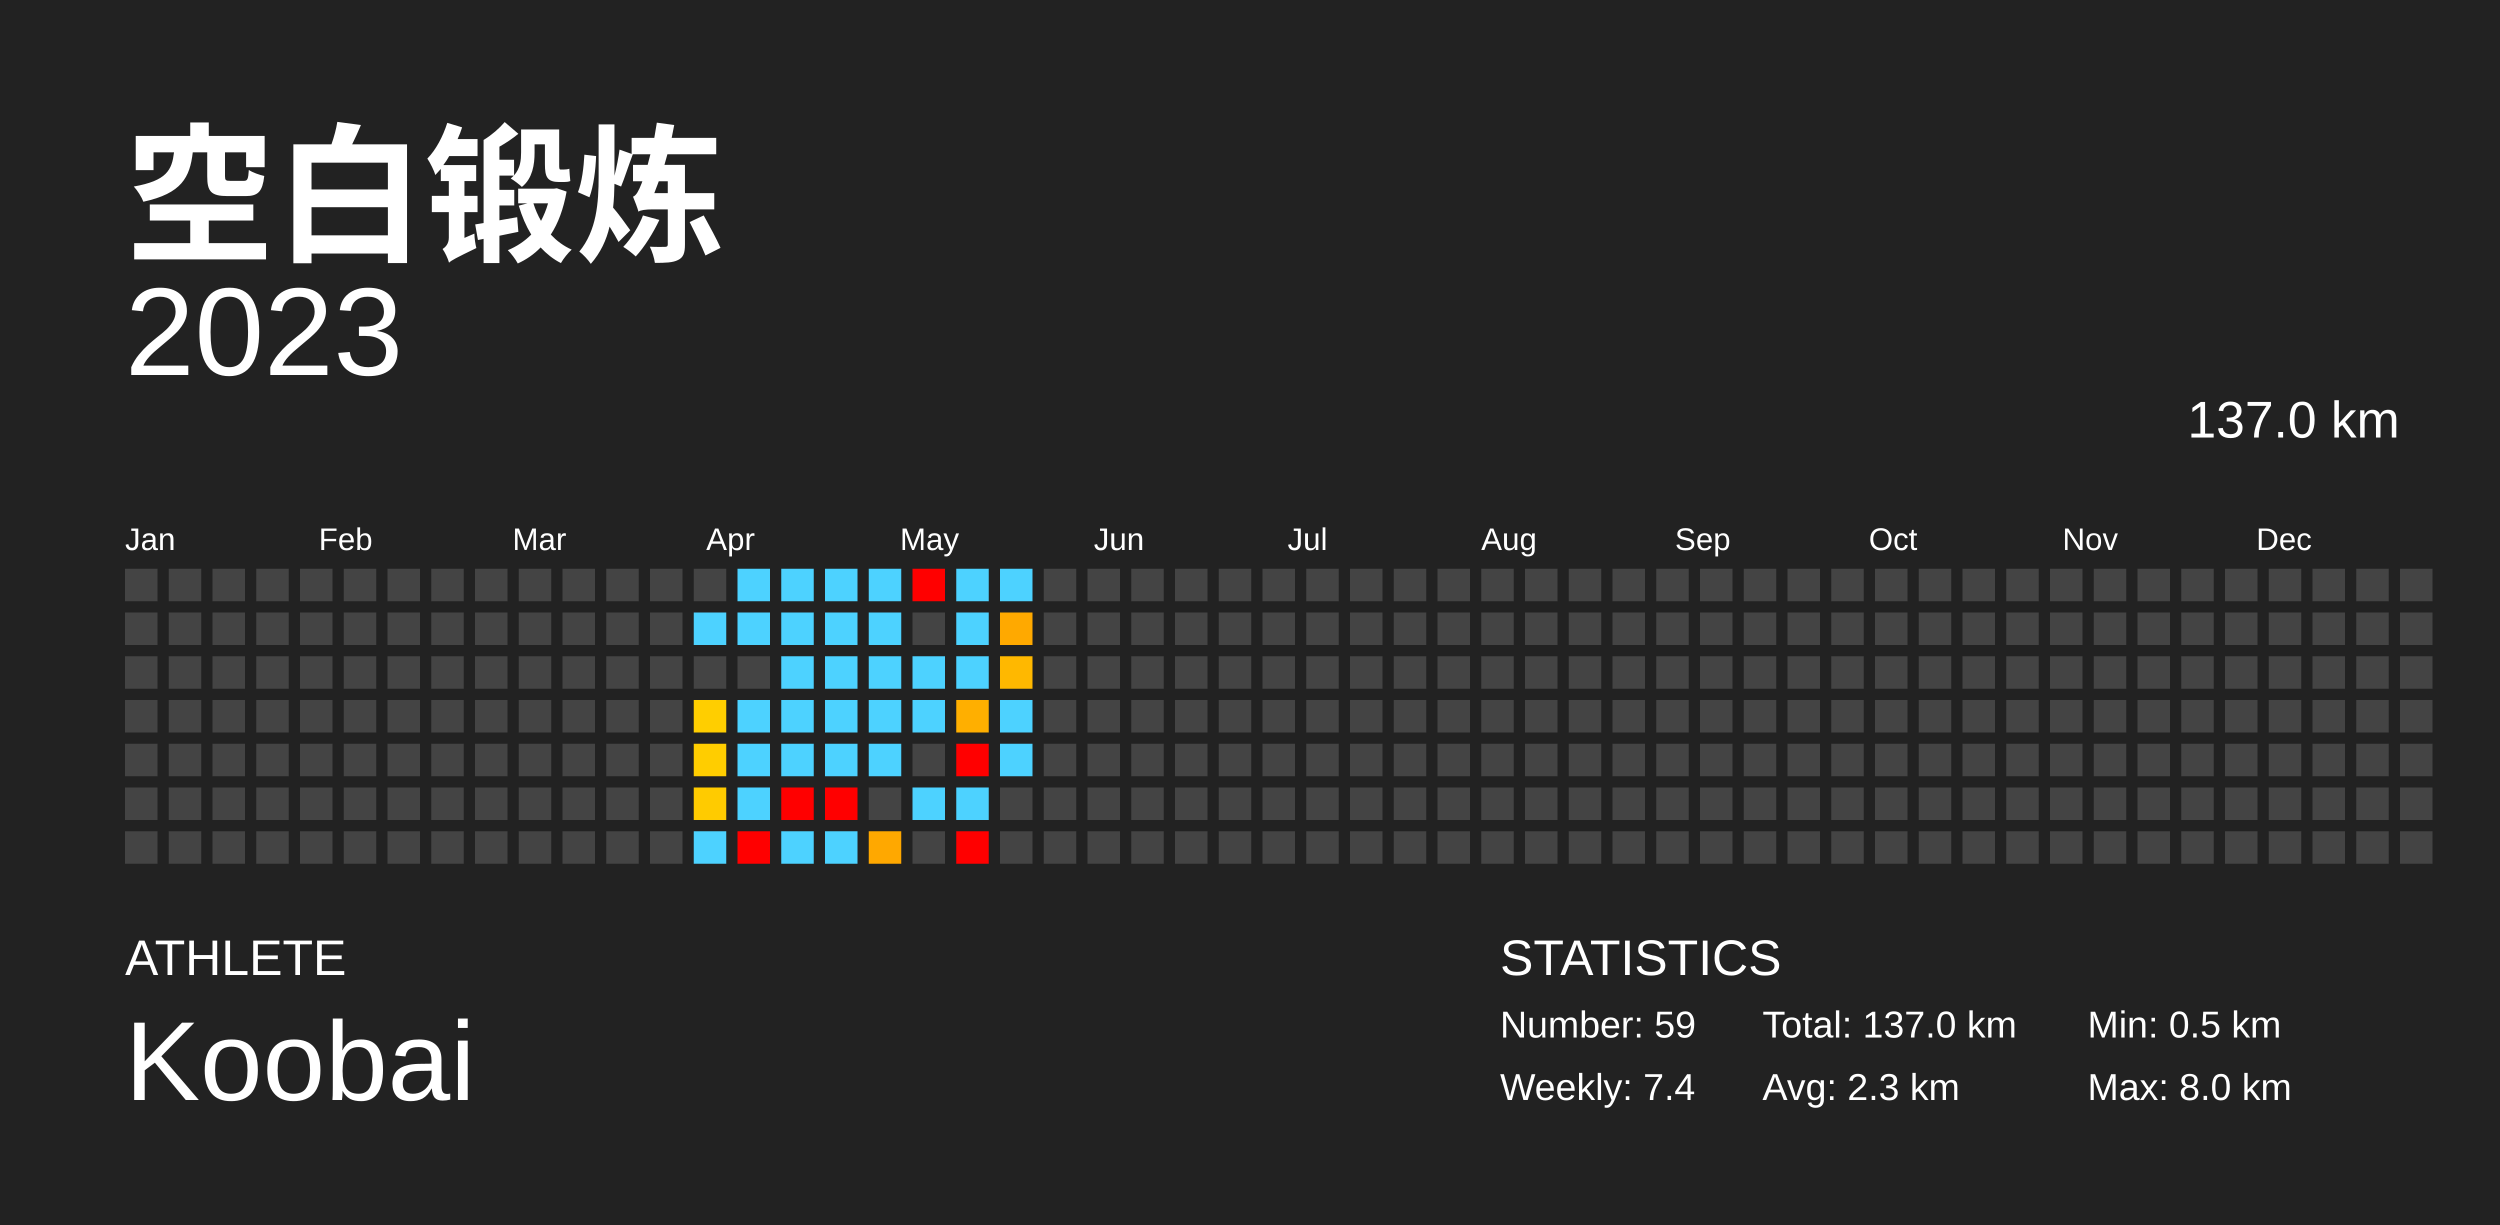
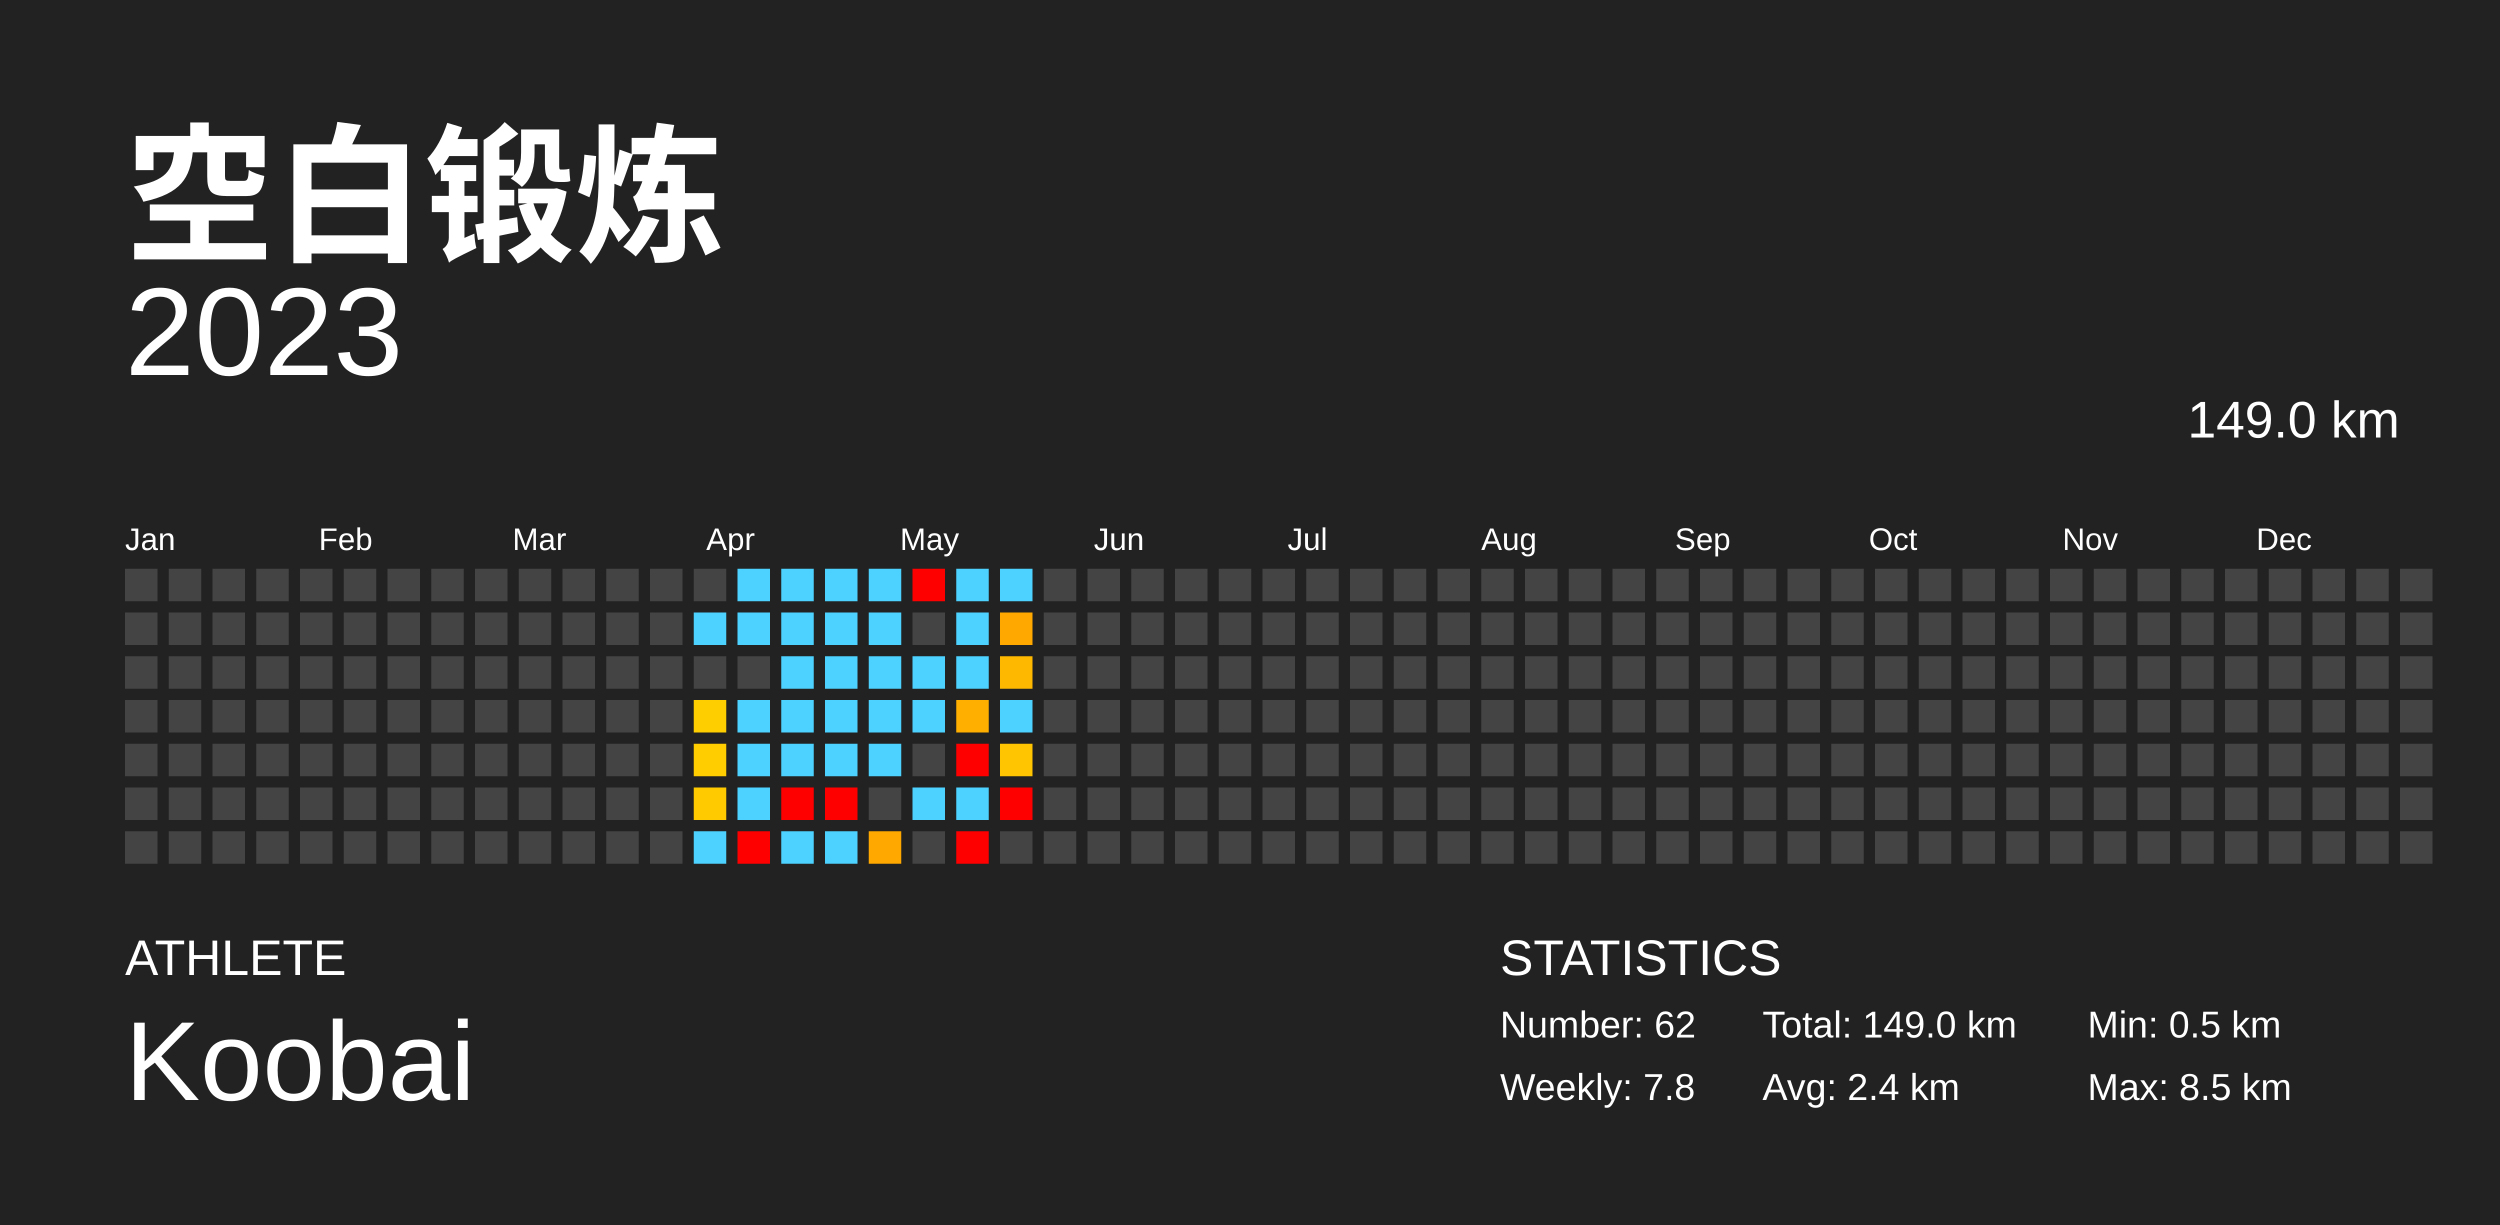
<svg xmlns="http://www.w3.org/2000/svg" baseProfile="full" height="98mm" version="1.1" viewBox="0,0,200,98" width="200mm">
  <defs />
  <rect fill="#222222" height="98" width="200" x="0" y="0" />
  <text fill="#FFFFFF" style="font-size:12px; font-family:Arial; font-weight:bold;" x="10" y="20">空白锻炼</text>
  <text fill="#FFFFFF" style="font-size:4px; font-family:Arial" x="10" y="78">ATHLETE</text>
  <text fill="#FFFFFF" style="font-size:9px; font-family:Arial" x="10" y="88">Koobai</text>
  <text fill="#FFFFFF" style="font-size:4px; font-family:Arial" x="120" y="78">STATISTICS</text>
-   <text fill="#FFFFFF" style="font-size:3px; font-family:Arial" x="120" y="83">Number: 59</text>
-   <text fill="#FFFFFF" style="font-size:3px; font-family:Arial" x="120" y="88">Weekly: 7.4</text>
-   <text fill="#FFFFFF" style="font-size:3px; font-family:Arial" x="141" y="83">Total: 137.0 km</text>
-   <text fill="#FFFFFF" style="font-size:3px; font-family:Arial" x="141" y="88">Avg: 2.3 km</text>
+   <text fill="#FFFFFF" style="font-size:3px; font-family:Arial" x="120" y="83">Number: 62</text>
+   <text fill="#FFFFFF" style="font-size:3px; font-family:Arial" x="120" y="88">Weekly: 7.8</text>
+   <text fill="#FFFFFF" style="font-size:3px; font-family:Arial" x="141" y="83">Total: 149.0 km</text>
+   <text fill="#FFFFFF" style="font-size:3px; font-family:Arial" x="141" y="88">Avg: 2.4 km</text>
  <text fill="#FFFFFF" style="font-size:3px; font-family:Arial" x="167" y="83">Min: 0.5 km</text>
-   <text fill="#FFFFFF" style="font-size:3px; font-family:Arial" x="167" y="88">Max: 8.0 km</text>
+   <text fill="#FFFFFF" style="font-size:3px; font-family:Arial" x="167" y="88">Max: 8.5 km</text>
  <text alignment-baseline="hanging" fill="#FFFFFF" style="font-size:10.0px; font-family:Arial;" x="10" y="30">2023</text>
-   <text alignment-baseline="hanging" fill="#FFFFFF" style="font-size:4.125px; font-family:Arial;" x="175" y="35">137.0 km</text>
+   <text alignment-baseline="hanging" fill="#FFFFFF" style="font-size:4.125px; font-family:Arial;" x="175" y="35">149.0 km</text>
  <text fill="#FFFFFF" style="font-size:2.5px; font-family:Arial" x="10.0" y="44">Jan</text>
  <text fill="#FFFFFF" style="font-size:2.5px; font-family:Arial" x="25.5" y="44">Feb</text>
  <text fill="#FFFFFF" style="font-size:2.5px; font-family:Arial" x="41.0" y="44">Mar</text>
  <text fill="#FFFFFF" style="font-size:2.5px; font-family:Arial" x="56.5" y="44">Apr</text>
  <text fill="#FFFFFF" style="font-size:2.5px; font-family:Arial" x="72.0" y="44">May</text>
  <text fill="#FFFFFF" style="font-size:2.5px; font-family:Arial" x="87.5" y="44">Jun</text>
  <text fill="#FFFFFF" style="font-size:2.5px; font-family:Arial" x="103.0" y="44">Jul</text>
  <text fill="#FFFFFF" style="font-size:2.5px; font-family:Arial" x="118.5" y="44">Aug</text>
  <text fill="#FFFFFF" style="font-size:2.5px; font-family:Arial" x="134.0" y="44">Sep</text>
  <text fill="#FFFFFF" style="font-size:2.5px; font-family:Arial" x="149.5" y="44">Oct</text>
  <text fill="#FFFFFF" style="font-size:2.5px; font-family:Arial" x="165.0" y="44">Nov</text>
  <text fill="#FFFFFF" style="font-size:2.5px; font-family:Arial" x="180.5" y="44">Dec</text>
  <rect fill="#444444" height="2.6" width="2.6" x="10.0" y="45.5" />
  <rect fill="#444444" height="2.6" width="2.6" x="10.0" y="49.0" />
  <rect fill="#444444" height="2.6" width="2.6" x="10.0" y="52.5" />
  <rect fill="#444444" height="2.6" width="2.6" x="10.0" y="56.0" />
  <rect fill="#444444" height="2.6" width="2.6" x="10.0" y="59.5" />
  <rect fill="#444444" height="2.6" width="2.6" x="10.0" y="63.0" />
  <rect fill="#444444" height="2.6" width="2.6" x="10.0" y="66.5" />
  <rect fill="#444444" height="2.6" width="2.6" x="13.5" y="45.5" />
  <rect fill="#444444" height="2.6" width="2.6" x="13.5" y="49.0" />
  <rect fill="#444444" height="2.6" width="2.6" x="13.5" y="52.5" />
  <rect fill="#444444" height="2.6" width="2.6" x="13.5" y="56.0" />
  <rect fill="#444444" height="2.6" width="2.6" x="13.5" y="59.5" />
  <rect fill="#444444" height="2.6" width="2.6" x="13.5" y="63.0" />
  <rect fill="#444444" height="2.6" width="2.6" x="13.5" y="66.5" />
  <rect fill="#444444" height="2.6" width="2.6" x="17.0" y="45.5" />
  <rect fill="#444444" height="2.6" width="2.6" x="17.0" y="49.0" />
  <rect fill="#444444" height="2.6" width="2.6" x="17.0" y="52.5" />
  <rect fill="#444444" height="2.6" width="2.6" x="17.0" y="56.0" />
  <rect fill="#444444" height="2.6" width="2.6" x="17.0" y="59.5" />
  <rect fill="#444444" height="2.6" width="2.6" x="17.0" y="63.0" />
  <rect fill="#444444" height="2.6" width="2.6" x="17.0" y="66.5" />
  <rect fill="#444444" height="2.6" width="2.6" x="20.5" y="45.5" />
  <rect fill="#444444" height="2.6" width="2.6" x="20.5" y="49.0" />
  <rect fill="#444444" height="2.6" width="2.6" x="20.5" y="52.5" />
  <rect fill="#444444" height="2.6" width="2.6" x="20.5" y="56.0" />
  <rect fill="#444444" height="2.6" width="2.6" x="20.5" y="59.5" />
  <rect fill="#444444" height="2.6" width="2.6" x="20.5" y="63.0" />
  <rect fill="#444444" height="2.6" width="2.6" x="20.5" y="66.5" />
  <rect fill="#444444" height="2.6" width="2.6" x="24.0" y="45.5" />
  <rect fill="#444444" height="2.6" width="2.6" x="24.0" y="49.0" />
  <rect fill="#444444" height="2.6" width="2.6" x="24.0" y="52.5" />
  <rect fill="#444444" height="2.6" width="2.6" x="24.0" y="56.0" />
  <rect fill="#444444" height="2.6" width="2.6" x="24.0" y="59.5" />
  <rect fill="#444444" height="2.6" width="2.6" x="24.0" y="63.0" />
  <rect fill="#444444" height="2.6" width="2.6" x="24.0" y="66.5" />
  <rect fill="#444444" height="2.6" width="2.6" x="27.5" y="45.5" />
  <rect fill="#444444" height="2.6" width="2.6" x="27.5" y="49.0" />
  <rect fill="#444444" height="2.6" width="2.6" x="27.5" y="52.5" />
  <rect fill="#444444" height="2.6" width="2.6" x="27.5" y="56.0" />
  <rect fill="#444444" height="2.6" width="2.6" x="27.5" y="59.5" />
  <rect fill="#444444" height="2.6" width="2.6" x="27.5" y="63.0" />
  <rect fill="#444444" height="2.6" width="2.6" x="27.5" y="66.5" />
  <rect fill="#444444" height="2.6" width="2.6" x="31.0" y="45.5" />
  <rect fill="#444444" height="2.6" width="2.6" x="31.0" y="49.0" />
  <rect fill="#444444" height="2.6" width="2.6" x="31.0" y="52.5" />
  <rect fill="#444444" height="2.6" width="2.6" x="31.0" y="56.0" />
  <rect fill="#444444" height="2.6" width="2.6" x="31.0" y="59.5" />
  <rect fill="#444444" height="2.6" width="2.6" x="31.0" y="63.0" />
  <rect fill="#444444" height="2.6" width="2.6" x="31.0" y="66.5" />
  <rect fill="#444444" height="2.6" width="2.6" x="34.5" y="45.5" />
  <rect fill="#444444" height="2.6" width="2.6" x="34.5" y="49.0" />
  <rect fill="#444444" height="2.6" width="2.6" x="34.5" y="52.5" />
  <rect fill="#444444" height="2.6" width="2.6" x="34.5" y="56.0" />
  <rect fill="#444444" height="2.6" width="2.6" x="34.5" y="59.5" />
  <rect fill="#444444" height="2.6" width="2.6" x="34.5" y="63.0" />
  <rect fill="#444444" height="2.6" width="2.6" x="34.5" y="66.5" />
  <rect fill="#444444" height="2.6" width="2.6" x="38.0" y="45.5" />
  <rect fill="#444444" height="2.6" width="2.6" x="38.0" y="49.0" />
  <rect fill="#444444" height="2.6" width="2.6" x="38.0" y="52.5" />
  <rect fill="#444444" height="2.6" width="2.6" x="38.0" y="56.0" />
  <rect fill="#444444" height="2.6" width="2.6" x="38.0" y="59.5" />
  <rect fill="#444444" height="2.6" width="2.6" x="38.0" y="63.0" />
  <rect fill="#444444" height="2.6" width="2.6" x="38.0" y="66.5" />
  <rect fill="#444444" height="2.6" width="2.6" x="41.5" y="45.5" />
  <rect fill="#444444" height="2.6" width="2.6" x="41.5" y="49.0" />
  <rect fill="#444444" height="2.6" width="2.6" x="41.5" y="52.5" />
  <rect fill="#444444" height="2.6" width="2.6" x="41.5" y="56.0" />
  <rect fill="#444444" height="2.6" width="2.6" x="41.5" y="59.5" />
  <rect fill="#444444" height="2.6" width="2.6" x="41.5" y="63.0" />
  <rect fill="#444444" height="2.6" width="2.6" x="41.5" y="66.5" />
  <rect fill="#444444" height="2.6" width="2.6" x="45.0" y="45.5" />
  <rect fill="#444444" height="2.6" width="2.6" x="45.0" y="49.0" />
  <rect fill="#444444" height="2.6" width="2.6" x="45.0" y="52.5" />
  <rect fill="#444444" height="2.6" width="2.6" x="45.0" y="56.0" />
  <rect fill="#444444" height="2.6" width="2.6" x="45.0" y="59.5" />
  <rect fill="#444444" height="2.6" width="2.6" x="45.0" y="63.0" />
  <rect fill="#444444" height="2.6" width="2.6" x="45.0" y="66.5" />
  <rect fill="#444444" height="2.6" width="2.6" x="48.5" y="45.5" />
  <rect fill="#444444" height="2.6" width="2.6" x="48.5" y="49.0" />
  <rect fill="#444444" height="2.6" width="2.6" x="48.5" y="52.5" />
  <rect fill="#444444" height="2.6" width="2.6" x="48.5" y="56.0" />
  <rect fill="#444444" height="2.6" width="2.6" x="48.5" y="59.5" />
  <rect fill="#444444" height="2.6" width="2.6" x="48.5" y="63.0" />
  <rect fill="#444444" height="2.6" width="2.6" x="48.5" y="66.5" />
  <rect fill="#444444" height="2.6" width="2.6" x="52.0" y="45.5" />
  <rect fill="#444444" height="2.6" width="2.6" x="52.0" y="49.0" />
  <rect fill="#444444" height="2.6" width="2.6" x="52.0" y="52.5" />
  <rect fill="#444444" height="2.6" width="2.6" x="52.0" y="56.0" />
  <rect fill="#444444" height="2.6" width="2.6" x="52.0" y="59.5" />
  <rect fill="#444444" height="2.6" width="2.6" x="52.0" y="63.0" />
  <rect fill="#444444" height="2.6" width="2.6" x="52.0" y="66.5" />
  <rect fill="#444444" height="2.6" width="2.6" x="55.5" y="45.5" />
  <rect fill="#4dd2ff" height="2.6" width="2.6" x="55.5" y="49.0" />
  <rect fill="#444444" height="2.6" width="2.6" x="55.5" y="52.5" />
  <rect fill="#ffce00" height="2.6" width="2.6" x="55.5" y="56.0" />
  <rect fill="#ffcd00" height="2.6" width="2.6" x="55.5" y="59.5" />
  <rect fill="#ffcb00" height="2.6" width="2.6" x="55.5" y="63.0" />
  <rect fill="#4dd2ff" height="2.6" width="2.6" x="55.5" y="66.5" />
  <rect fill="#4dd2ff" height="2.6" width="2.6" x="59.0" y="45.5" />
  <rect fill="#4dd2ff" height="2.6" width="2.6" x="59.0" y="49.0" />
  <rect fill="#444444" height="2.6" width="2.6" x="59.0" y="52.5" />
  <rect fill="#4dd2ff" height="2.6" width="2.6" x="59.0" y="56.0" />
  <rect fill="#4dd2ff" height="2.6" width="2.6" x="59.0" y="59.5" />
  <rect fill="#4dd2ff" height="2.6" width="2.6" x="59.0" y="63.0" />
  <rect fill="red" height="2.6" width="2.6" x="59.0" y="66.5" />
  <rect fill="#4dd2ff" height="2.6" width="2.6" x="62.5" y="45.5" />
  <rect fill="#4dd2ff" height="2.6" width="2.6" x="62.5" y="49.0" />
  <rect fill="#4dd2ff" height="2.6" width="2.6" x="62.5" y="52.5" />
  <rect fill="#4dd2ff" height="2.6" width="2.6" x="62.5" y="56.0" />
  <rect fill="#4dd2ff" height="2.6" width="2.6" x="62.5" y="59.5" />
  <rect fill="red" height="2.6" width="2.6" x="62.5" y="63.0" />
  <rect fill="#4dd2ff" height="2.6" width="2.6" x="62.5" y="66.5" />
  <rect fill="#4dd2ff" height="2.6" width="2.6" x="66.0" y="45.5" />
  <rect fill="#4dd2ff" height="2.6" width="2.6" x="66.0" y="49.0" />
  <rect fill="#4dd2ff" height="2.6" width="2.6" x="66.0" y="52.5" />
  <rect fill="#4dd2ff" height="2.6" width="2.6" x="66.0" y="56.0" />
  <rect fill="#4dd2ff" height="2.6" width="2.6" x="66.0" y="59.5" />
  <rect fill="red" height="2.6" width="2.6" x="66.0" y="63.0" />
  <rect fill="#4dd2ff" height="2.6" width="2.6" x="66.0" y="66.5" />
  <rect fill="#4dd2ff" height="2.6" width="2.6" x="69.5" y="45.5" />
  <rect fill="#4dd2ff" height="2.6" width="2.6" x="69.5" y="49.0" />
  <rect fill="#4dd2ff" height="2.6" width="2.6" x="69.5" y="52.5" />
  <rect fill="#4dd2ff" height="2.6" width="2.6" x="69.5" y="56.0" />
  <rect fill="#4dd2ff" height="2.6" width="2.6" x="69.5" y="59.5" />
  <rect fill="#444444" height="2.6" width="2.6" x="69.5" y="63.0" />
  <rect fill="#ffa800" height="2.6" width="2.6" x="69.5" y="66.5" />
  <rect fill="red" height="2.6" width="2.6" x="73.0" y="45.5" />
  <rect fill="#444444" height="2.6" width="2.6" x="73.0" y="49.0" />
  <rect fill="#4dd2ff" height="2.6" width="2.6" x="73.0" y="52.5" />
  <rect fill="#4dd2ff" height="2.6" width="2.6" x="73.0" y="56.0" />
  <rect fill="#444444" height="2.6" width="2.6" x="73.0" y="59.5" />
  <rect fill="#4dd2ff" height="2.6" width="2.6" x="73.0" y="63.0" />
  <rect fill="#444444" height="2.6" width="2.6" x="73.0" y="66.5" />
  <rect fill="#4dd2ff" height="2.6" width="2.6" x="76.5" y="45.5" />
  <rect fill="#4dd2ff" height="2.6" width="2.6" x="76.5" y="49.0" />
  <rect fill="#4dd2ff" height="2.6" width="2.6" x="76.5" y="52.5" />
  <rect fill="#ffaf00" height="2.6" width="2.6" x="76.5" y="56.0" />
  <rect fill="red" height="2.6" width="2.6" x="76.5" y="59.5" />
  <rect fill="#4dd2ff" height="2.6" width="2.6" x="76.5" y="63.0" />
  <rect fill="red" height="2.6" width="2.6" x="76.5" y="66.5" />
  <rect fill="#4dd2ff" height="2.6" width="2.6" x="80.0" y="45.5" />
  <rect fill="#ffa900" height="2.6" width="2.6" x="80.0" y="49.0" />
  <rect fill="#ffb800" height="2.6" width="2.6" x="80.0" y="52.5" />
  <rect fill="#4dd2ff" height="2.6" width="2.6" x="80.0" y="56.0" />
-   <rect fill="#4dd2ff" height="2.6" width="2.6" x="80.0" y="59.5" />
-   <rect fill="#444444" height="2.6" width="2.6" x="80.0" y="63.0" />
+   <rect fill="#ffc500" height="2.6" width="2.6" x="80.0" y="59.5" />
+   <rect fill="red" height="2.6" width="2.6" x="80.0" y="63.0" />
  <rect fill="#444444" height="2.6" width="2.6" x="80.0" y="66.5" />
  <rect fill="#444444" height="2.6" width="2.6" x="83.5" y="45.5" />
  <rect fill="#444444" height="2.6" width="2.6" x="83.5" y="49.0" />
  <rect fill="#444444" height="2.6" width="2.6" x="83.5" y="52.5" />
  <rect fill="#444444" height="2.6" width="2.6" x="83.5" y="56.0" />
  <rect fill="#444444" height="2.6" width="2.6" x="83.5" y="59.5" />
  <rect fill="#444444" height="2.6" width="2.6" x="83.5" y="63.0" />
  <rect fill="#444444" height="2.6" width="2.6" x="83.5" y="66.5" />
  <rect fill="#444444" height="2.6" width="2.6" x="87.0" y="45.5" />
  <rect fill="#444444" height="2.6" width="2.6" x="87.0" y="49.0" />
  <rect fill="#444444" height="2.6" width="2.6" x="87.0" y="52.5" />
  <rect fill="#444444" height="2.6" width="2.6" x="87.0" y="56.0" />
  <rect fill="#444444" height="2.6" width="2.6" x="87.0" y="59.5" />
  <rect fill="#444444" height="2.6" width="2.6" x="87.0" y="63.0" />
  <rect fill="#444444" height="2.6" width="2.6" x="87.0" y="66.5" />
  <rect fill="#444444" height="2.6" width="2.6" x="90.5" y="45.5" />
  <rect fill="#444444" height="2.6" width="2.6" x="90.5" y="49.0" />
  <rect fill="#444444" height="2.6" width="2.6" x="90.5" y="52.5" />
  <rect fill="#444444" height="2.6" width="2.6" x="90.5" y="56.0" />
  <rect fill="#444444" height="2.6" width="2.6" x="90.5" y="59.5" />
  <rect fill="#444444" height="2.6" width="2.6" x="90.5" y="63.0" />
  <rect fill="#444444" height="2.6" width="2.6" x="90.5" y="66.5" />
  <rect fill="#444444" height="2.6" width="2.6" x="94.0" y="45.5" />
  <rect fill="#444444" height="2.6" width="2.6" x="94.0" y="49.0" />
  <rect fill="#444444" height="2.6" width="2.6" x="94.0" y="52.5" />
  <rect fill="#444444" height="2.6" width="2.6" x="94.0" y="56.0" />
  <rect fill="#444444" height="2.6" width="2.6" x="94.0" y="59.5" />
  <rect fill="#444444" height="2.6" width="2.6" x="94.0" y="63.0" />
  <rect fill="#444444" height="2.6" width="2.6" x="94.0" y="66.5" />
  <rect fill="#444444" height="2.6" width="2.6" x="97.5" y="45.5" />
  <rect fill="#444444" height="2.6" width="2.6" x="97.5" y="49.0" />
  <rect fill="#444444" height="2.6" width="2.6" x="97.5" y="52.5" />
  <rect fill="#444444" height="2.6" width="2.6" x="97.5" y="56.0" />
  <rect fill="#444444" height="2.6" width="2.6" x="97.5" y="59.5" />
  <rect fill="#444444" height="2.6" width="2.6" x="97.5" y="63.0" />
  <rect fill="#444444" height="2.6" width="2.6" x="97.5" y="66.5" />
  <rect fill="#444444" height="2.6" width="2.6" x="101.0" y="45.5" />
  <rect fill="#444444" height="2.6" width="2.6" x="101.0" y="49.0" />
  <rect fill="#444444" height="2.6" width="2.6" x="101.0" y="52.5" />
  <rect fill="#444444" height="2.6" width="2.6" x="101.0" y="56.0" />
  <rect fill="#444444" height="2.6" width="2.6" x="101.0" y="59.5" />
  <rect fill="#444444" height="2.6" width="2.6" x="101.0" y="63.0" />
  <rect fill="#444444" height="2.6" width="2.6" x="101.0" y="66.5" />
  <rect fill="#444444" height="2.6" width="2.6" x="104.5" y="45.5" />
  <rect fill="#444444" height="2.6" width="2.6" x="104.5" y="49.0" />
  <rect fill="#444444" height="2.6" width="2.6" x="104.5" y="52.5" />
  <rect fill="#444444" height="2.6" width="2.6" x="104.5" y="56.0" />
  <rect fill="#444444" height="2.6" width="2.6" x="104.5" y="59.5" />
  <rect fill="#444444" height="2.6" width="2.6" x="104.5" y="63.0" />
  <rect fill="#444444" height="2.6" width="2.6" x="104.5" y="66.5" />
  <rect fill="#444444" height="2.6" width="2.6" x="108.0" y="45.5" />
  <rect fill="#444444" height="2.6" width="2.6" x="108.0" y="49.0" />
  <rect fill="#444444" height="2.6" width="2.6" x="108.0" y="52.5" />
  <rect fill="#444444" height="2.6" width="2.6" x="108.0" y="56.0" />
  <rect fill="#444444" height="2.6" width="2.6" x="108.0" y="59.5" />
  <rect fill="#444444" height="2.6" width="2.6" x="108.0" y="63.0" />
  <rect fill="#444444" height="2.6" width="2.6" x="108.0" y="66.5" />
  <rect fill="#444444" height="2.6" width="2.6" x="111.5" y="45.5" />
  <rect fill="#444444" height="2.6" width="2.6" x="111.5" y="49.0" />
  <rect fill="#444444" height="2.6" width="2.6" x="111.5" y="52.5" />
  <rect fill="#444444" height="2.6" width="2.6" x="111.5" y="56.0" />
  <rect fill="#444444" height="2.6" width="2.6" x="111.5" y="59.5" />
  <rect fill="#444444" height="2.6" width="2.6" x="111.5" y="63.0" />
  <rect fill="#444444" height="2.6" width="2.6" x="111.5" y="66.5" />
  <rect fill="#444444" height="2.6" width="2.6" x="115.0" y="45.5" />
  <rect fill="#444444" height="2.6" width="2.6" x="115.0" y="49.0" />
  <rect fill="#444444" height="2.6" width="2.6" x="115.0" y="52.5" />
  <rect fill="#444444" height="2.6" width="2.6" x="115.0" y="56.0" />
  <rect fill="#444444" height="2.6" width="2.6" x="115.0" y="59.5" />
  <rect fill="#444444" height="2.6" width="2.6" x="115.0" y="63.0" />
  <rect fill="#444444" height="2.6" width="2.6" x="115.0" y="66.5" />
  <rect fill="#444444" height="2.6" width="2.6" x="118.5" y="45.5" />
  <rect fill="#444444" height="2.6" width="2.6" x="118.5" y="49.0" />
  <rect fill="#444444" height="2.6" width="2.6" x="118.5" y="52.5" />
  <rect fill="#444444" height="2.6" width="2.6" x="118.5" y="56.0" />
  <rect fill="#444444" height="2.6" width="2.6" x="118.5" y="59.5" />
  <rect fill="#444444" height="2.6" width="2.6" x="118.5" y="63.0" />
  <rect fill="#444444" height="2.6" width="2.6" x="118.5" y="66.5" />
  <rect fill="#444444" height="2.6" width="2.6" x="122.0" y="45.5" />
  <rect fill="#444444" height="2.6" width="2.6" x="122.0" y="49.0" />
  <rect fill="#444444" height="2.6" width="2.6" x="122.0" y="52.5" />
  <rect fill="#444444" height="2.6" width="2.6" x="122.0" y="56.0" />
  <rect fill="#444444" height="2.6" width="2.6" x="122.0" y="59.5" />
  <rect fill="#444444" height="2.6" width="2.6" x="122.0" y="63.0" />
  <rect fill="#444444" height="2.6" width="2.6" x="122.0" y="66.5" />
  <rect fill="#444444" height="2.6" width="2.6" x="125.5" y="45.5" />
  <rect fill="#444444" height="2.6" width="2.6" x="125.5" y="49.0" />
  <rect fill="#444444" height="2.6" width="2.6" x="125.5" y="52.5" />
  <rect fill="#444444" height="2.6" width="2.6" x="125.5" y="56.0" />
  <rect fill="#444444" height="2.6" width="2.6" x="125.5" y="59.5" />
  <rect fill="#444444" height="2.6" width="2.6" x="125.5" y="63.0" />
  <rect fill="#444444" height="2.6" width="2.6" x="125.5" y="66.5" />
  <rect fill="#444444" height="2.6" width="2.6" x="129.0" y="45.5" />
  <rect fill="#444444" height="2.6" width="2.6" x="129.0" y="49.0" />
  <rect fill="#444444" height="2.6" width="2.6" x="129.0" y="52.5" />
  <rect fill="#444444" height="2.6" width="2.6" x="129.0" y="56.0" />
  <rect fill="#444444" height="2.6" width="2.6" x="129.0" y="59.5" />
  <rect fill="#444444" height="2.6" width="2.6" x="129.0" y="63.0" />
  <rect fill="#444444" height="2.6" width="2.6" x="129.0" y="66.5" />
  <rect fill="#444444" height="2.6" width="2.6" x="132.5" y="45.5" />
  <rect fill="#444444" height="2.6" width="2.6" x="132.5" y="49.0" />
  <rect fill="#444444" height="2.6" width="2.6" x="132.5" y="52.5" />
  <rect fill="#444444" height="2.6" width="2.6" x="132.5" y="56.0" />
  <rect fill="#444444" height="2.6" width="2.6" x="132.5" y="59.5" />
  <rect fill="#444444" height="2.6" width="2.6" x="132.5" y="63.0" />
  <rect fill="#444444" height="2.6" width="2.6" x="132.5" y="66.5" />
  <rect fill="#444444" height="2.6" width="2.6" x="136.0" y="45.5" />
  <rect fill="#444444" height="2.6" width="2.6" x="136.0" y="49.0" />
  <rect fill="#444444" height="2.6" width="2.6" x="136.0" y="52.5" />
  <rect fill="#444444" height="2.6" width="2.6" x="136.0" y="56.0" />
  <rect fill="#444444" height="2.6" width="2.6" x="136.0" y="59.5" />
  <rect fill="#444444" height="2.6" width="2.6" x="136.0" y="63.0" />
  <rect fill="#444444" height="2.6" width="2.6" x="136.0" y="66.5" />
  <rect fill="#444444" height="2.6" width="2.6" x="139.5" y="45.5" />
  <rect fill="#444444" height="2.6" width="2.6" x="139.5" y="49.0" />
  <rect fill="#444444" height="2.6" width="2.6" x="139.5" y="52.5" />
  <rect fill="#444444" height="2.6" width="2.6" x="139.5" y="56.0" />
  <rect fill="#444444" height="2.6" width="2.6" x="139.5" y="59.5" />
  <rect fill="#444444" height="2.6" width="2.6" x="139.5" y="63.0" />
  <rect fill="#444444" height="2.6" width="2.6" x="139.5" y="66.5" />
  <rect fill="#444444" height="2.6" width="2.6" x="143.0" y="45.5" />
  <rect fill="#444444" height="2.6" width="2.6" x="143.0" y="49.0" />
  <rect fill="#444444" height="2.6" width="2.6" x="143.0" y="52.5" />
  <rect fill="#444444" height="2.6" width="2.6" x="143.0" y="56.0" />
  <rect fill="#444444" height="2.6" width="2.6" x="143.0" y="59.5" />
  <rect fill="#444444" height="2.6" width="2.6" x="143.0" y="63.0" />
  <rect fill="#444444" height="2.6" width="2.6" x="143.0" y="66.5" />
  <rect fill="#444444" height="2.6" width="2.6" x="146.5" y="45.5" />
  <rect fill="#444444" height="2.6" width="2.6" x="146.5" y="49.0" />
  <rect fill="#444444" height="2.6" width="2.6" x="146.5" y="52.5" />
  <rect fill="#444444" height="2.6" width="2.6" x="146.5" y="56.0" />
  <rect fill="#444444" height="2.6" width="2.6" x="146.5" y="59.5" />
  <rect fill="#444444" height="2.6" width="2.6" x="146.5" y="63.0" />
  <rect fill="#444444" height="2.6" width="2.6" x="146.5" y="66.5" />
  <rect fill="#444444" height="2.6" width="2.6" x="150.0" y="45.5" />
  <rect fill="#444444" height="2.6" width="2.6" x="150.0" y="49.0" />
  <rect fill="#444444" height="2.6" width="2.6" x="150.0" y="52.5" />
  <rect fill="#444444" height="2.6" width="2.6" x="150.0" y="56.0" />
  <rect fill="#444444" height="2.6" width="2.6" x="150.0" y="59.5" />
  <rect fill="#444444" height="2.6" width="2.6" x="150.0" y="63.0" />
  <rect fill="#444444" height="2.6" width="2.6" x="150.0" y="66.5" />
  <rect fill="#444444" height="2.6" width="2.6" x="153.5" y="45.5" />
  <rect fill="#444444" height="2.6" width="2.6" x="153.5" y="49.0" />
  <rect fill="#444444" height="2.6" width="2.6" x="153.5" y="52.5" />
  <rect fill="#444444" height="2.6" width="2.6" x="153.5" y="56.0" />
  <rect fill="#444444" height="2.6" width="2.6" x="153.5" y="59.5" />
  <rect fill="#444444" height="2.6" width="2.6" x="153.5" y="63.0" />
  <rect fill="#444444" height="2.6" width="2.6" x="153.5" y="66.5" />
  <rect fill="#444444" height="2.6" width="2.6" x="157.0" y="45.5" />
  <rect fill="#444444" height="2.6" width="2.6" x="157.0" y="49.0" />
  <rect fill="#444444" height="2.6" width="2.6" x="157.0" y="52.5" />
  <rect fill="#444444" height="2.6" width="2.6" x="157.0" y="56.0" />
  <rect fill="#444444" height="2.6" width="2.6" x="157.0" y="59.5" />
  <rect fill="#444444" height="2.6" width="2.6" x="157.0" y="63.0" />
  <rect fill="#444444" height="2.6" width="2.6" x="157.0" y="66.5" />
  <rect fill="#444444" height="2.6" width="2.6" x="160.5" y="45.5" />
  <rect fill="#444444" height="2.6" width="2.6" x="160.5" y="49.0" />
  <rect fill="#444444" height="2.6" width="2.6" x="160.5" y="52.5" />
  <rect fill="#444444" height="2.6" width="2.6" x="160.5" y="56.0" />
  <rect fill="#444444" height="2.6" width="2.6" x="160.5" y="59.5" />
  <rect fill="#444444" height="2.6" width="2.6" x="160.5" y="63.0" />
  <rect fill="#444444" height="2.6" width="2.6" x="160.5" y="66.5" />
  <rect fill="#444444" height="2.6" width="2.6" x="164.0" y="45.5" />
  <rect fill="#444444" height="2.6" width="2.6" x="164.0" y="49.0" />
  <rect fill="#444444" height="2.6" width="2.6" x="164.0" y="52.5" />
  <rect fill="#444444" height="2.6" width="2.6" x="164.0" y="56.0" />
  <rect fill="#444444" height="2.6" width="2.6" x="164.0" y="59.5" />
  <rect fill="#444444" height="2.6" width="2.6" x="164.0" y="63.0" />
  <rect fill="#444444" height="2.6" width="2.6" x="164.0" y="66.5" />
  <rect fill="#444444" height="2.6" width="2.6" x="167.5" y="45.5" />
  <rect fill="#444444" height="2.6" width="2.6" x="167.5" y="49.0" />
  <rect fill="#444444" height="2.6" width="2.6" x="167.5" y="52.5" />
  <rect fill="#444444" height="2.6" width="2.6" x="167.5" y="56.0" />
  <rect fill="#444444" height="2.6" width="2.6" x="167.5" y="59.5" />
  <rect fill="#444444" height="2.6" width="2.6" x="167.5" y="63.0" />
  <rect fill="#444444" height="2.6" width="2.6" x="167.5" y="66.5" />
  <rect fill="#444444" height="2.6" width="2.6" x="171.0" y="45.5" />
  <rect fill="#444444" height="2.6" width="2.6" x="171.0" y="49.0" />
  <rect fill="#444444" height="2.6" width="2.6" x="171.0" y="52.5" />
  <rect fill="#444444" height="2.6" width="2.6" x="171.0" y="56.0" />
  <rect fill="#444444" height="2.6" width="2.6" x="171.0" y="59.5" />
  <rect fill="#444444" height="2.6" width="2.6" x="171.0" y="63.0" />
  <rect fill="#444444" height="2.6" width="2.6" x="171.0" y="66.5" />
  <rect fill="#444444" height="2.6" width="2.6" x="174.5" y="45.5" />
  <rect fill="#444444" height="2.6" width="2.6" x="174.5" y="49.0" />
  <rect fill="#444444" height="2.6" width="2.6" x="174.5" y="52.5" />
  <rect fill="#444444" height="2.6" width="2.6" x="174.5" y="56.0" />
  <rect fill="#444444" height="2.6" width="2.6" x="174.5" y="59.5" />
  <rect fill="#444444" height="2.6" width="2.6" x="174.5" y="63.0" />
  <rect fill="#444444" height="2.6" width="2.6" x="174.5" y="66.5" />
  <rect fill="#444444" height="2.6" width="2.6" x="178.0" y="45.5" />
  <rect fill="#444444" height="2.6" width="2.6" x="178.0" y="49.0" />
  <rect fill="#444444" height="2.6" width="2.6" x="178.0" y="52.5" />
  <rect fill="#444444" height="2.6" width="2.6" x="178.0" y="56.0" />
  <rect fill="#444444" height="2.6" width="2.6" x="178.0" y="59.5" />
  <rect fill="#444444" height="2.6" width="2.6" x="178.0" y="63.0" />
  <rect fill="#444444" height="2.6" width="2.6" x="178.0" y="66.5" />
  <rect fill="#444444" height="2.6" width="2.6" x="181.5" y="45.5" />
  <rect fill="#444444" height="2.6" width="2.6" x="181.5" y="49.0" />
  <rect fill="#444444" height="2.6" width="2.6" x="181.5" y="52.5" />
  <rect fill="#444444" height="2.6" width="2.6" x="181.5" y="56.0" />
  <rect fill="#444444" height="2.6" width="2.6" x="181.5" y="59.5" />
  <rect fill="#444444" height="2.6" width="2.6" x="181.5" y="63.0" />
  <rect fill="#444444" height="2.6" width="2.6" x="181.5" y="66.5" />
  <rect fill="#444444" height="2.6" width="2.6" x="185.0" y="45.5" />
  <rect fill="#444444" height="2.6" width="2.6" x="185.0" y="49.0" />
  <rect fill="#444444" height="2.6" width="2.6" x="185.0" y="52.5" />
  <rect fill="#444444" height="2.6" width="2.6" x="185.0" y="56.0" />
  <rect fill="#444444" height="2.6" width="2.6" x="185.0" y="59.5" />
  <rect fill="#444444" height="2.6" width="2.6" x="185.0" y="63.0" />
  <rect fill="#444444" height="2.6" width="2.6" x="185.0" y="66.5" />
  <rect fill="#444444" height="2.6" width="2.6" x="188.5" y="45.5" />
  <rect fill="#444444" height="2.6" width="2.6" x="188.5" y="49.0" />
  <rect fill="#444444" height="2.6" width="2.6" x="188.5" y="52.5" />
  <rect fill="#444444" height="2.6" width="2.6" x="188.5" y="56.0" />
  <rect fill="#444444" height="2.6" width="2.6" x="188.5" y="59.5" />
  <rect fill="#444444" height="2.6" width="2.6" x="188.5" y="63.0" />
  <rect fill="#444444" height="2.6" width="2.6" x="188.5" y="66.5" />
  <rect fill="#444444" height="2.6" width="2.6" x="192.0" y="45.5" />
  <rect fill="#444444" height="2.6" width="2.6" x="192.0" y="49.0" />
  <rect fill="#444444" height="2.6" width="2.6" x="192.0" y="52.5" />
  <rect fill="#444444" height="2.6" width="2.6" x="192.0" y="56.0" />
  <rect fill="#444444" height="2.6" width="2.6" x="192.0" y="59.5" />
  <rect fill="#444444" height="2.6" width="2.6" x="192.0" y="63.0" />
  <rect fill="#444444" height="2.6" width="2.6" x="192.0" y="66.5" />
</svg>
